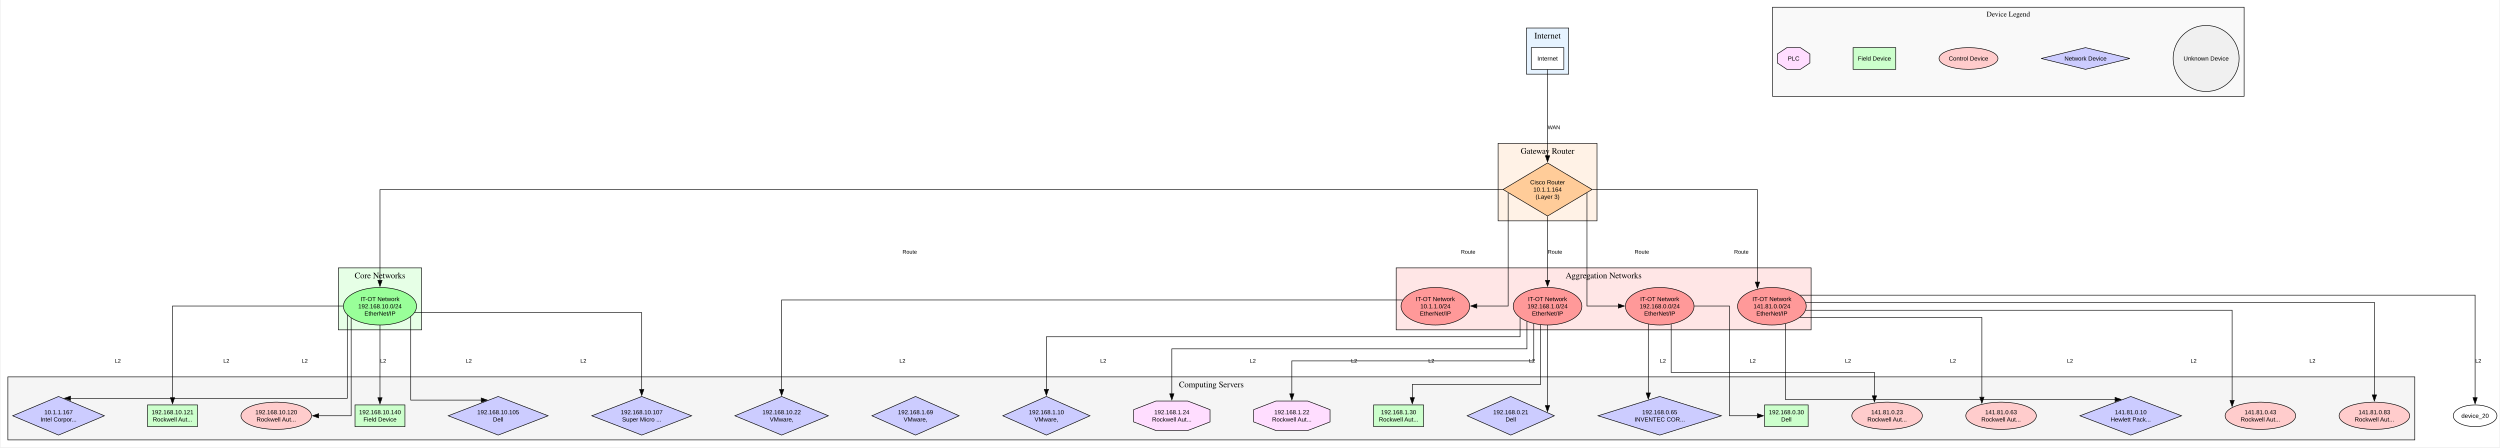
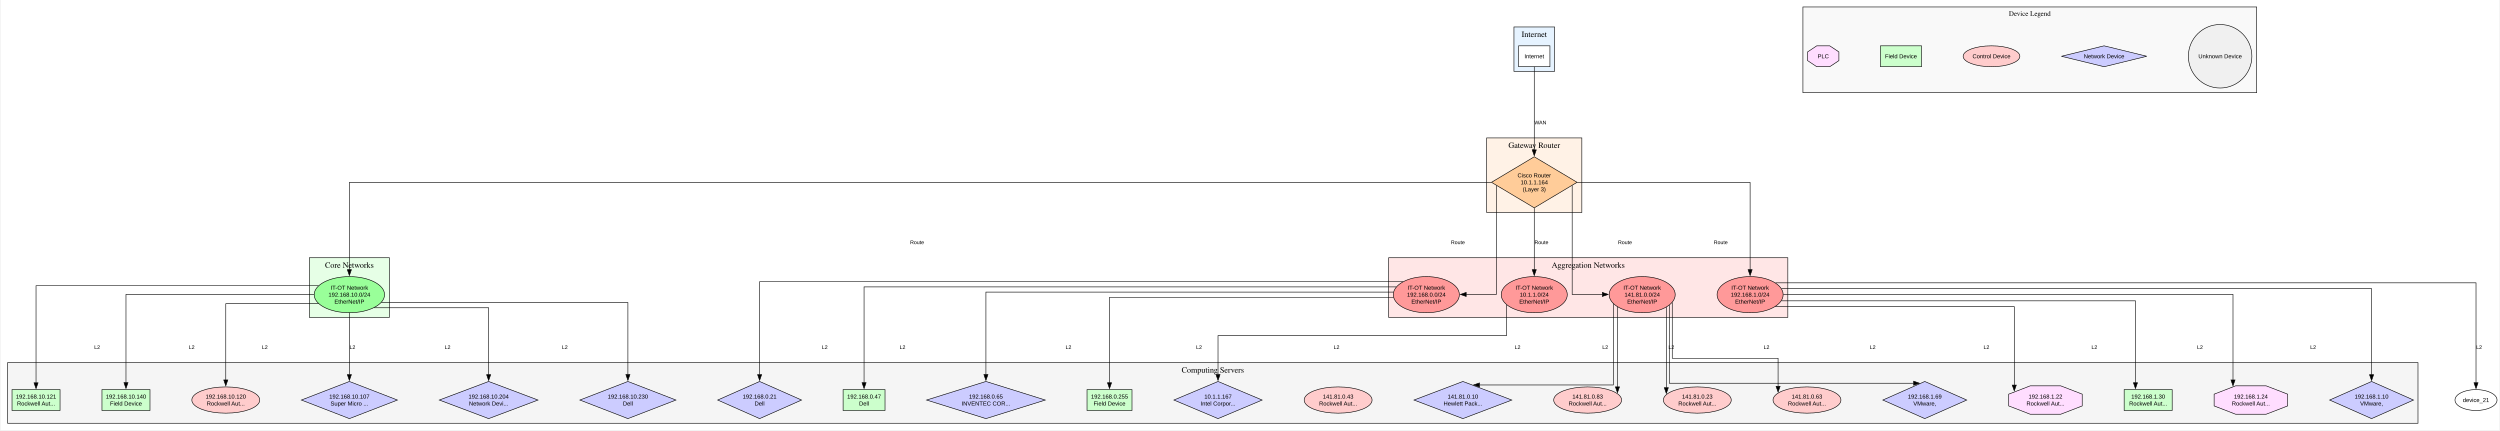
- <svg xmlns="http://www.w3.org/2000/svg" width="4143pt" height="741pt" viewBox="0.00 0.00 4143.23 741.42">
+ <svg xmlns="http://www.w3.org/2000/svg" width="4306pt" height="741pt" viewBox="0.00 0.00 4306.23 741.42">
  <g id="graph0" class="graph" transform="scale(1 1) rotate(0) translate(4 737.42)">
-     <polygon fill="white" stroke="none" points="-4,4 -4,-737.42 4139.23,-737.42 4139.23,4 -4,4" />
+     <polygon fill="white" stroke="none" points="-4,4 -4,-737.42 4302.23,-737.42 4302.23,4 -4,4" />
    <g id="clust1" class="cluster">
-       <polygon fill="#e6f3ff" stroke="black" points="2526,-614.45 2526,-690.95 2596,-690.95 2596,-614.45 2526,-614.45" />
-       <text text-anchor="middle" x="2561" y="-673.65" font-family="Times,serif" font-size="14.00">Internet</text>
+       <polygon fill="#e6f3ff" stroke="black" points="2604,-614.45 2604,-690.95 2674,-690.95 2674,-614.45 2604,-614.45" />
+       <text text-anchor="middle" x="2639" y="-673.65" font-family="Times,serif" font-size="14.00">Internet</text>
    </g>
    <g id="clust2" class="cluster">
-       <polygon fill="#fff2e6" stroke="black" points="2479,-371.23 2479,-499.73 2643,-499.73 2643,-371.23 2479,-371.23" />
-       <text text-anchor="middle" x="2561" y="-482.43" font-family="Times,serif" font-size="14.00">Gateway Router</text>
+       <polygon fill="#fff2e6" stroke="black" points="2557,-371.23 2557,-499.73 2721,-499.73 2721,-371.23 2557,-371.23" />
+       <text text-anchor="middle" x="2639" y="-482.43" font-family="Times,serif" font-size="14.00">Gateway Router</text>
    </g>
    <g id="clust3" class="cluster">
-       <polygon fill="#e6ffe6" stroke="black" points="556,-190.5 556,-293.23 694,-293.23 694,-190.5 556,-190.5" />
-       <text text-anchor="middle" x="625" y="-275.93" font-family="Times,serif" font-size="14.00">Core Networks</text>
+       <polygon fill="#e6ffe6" stroke="black" points="528,-190.5 528,-293.23 666,-293.23 666,-190.5 528,-190.5" />
+       <text text-anchor="middle" x="597" y="-275.93" font-family="Times,serif" font-size="14.00">Core Networks</text>
    </g>
    <g id="clust4" class="cluster">
-       <polygon fill="#ffe6e6" stroke="black" points="2310,-190.5 2310,-293.23 2998,-293.23 2998,-190.5 2310,-190.5" />
-       <text text-anchor="middle" x="2654" y="-275.93" font-family="Times,serif" font-size="14.00">Aggregation Networks</text>
+       <polygon fill="#ffe6e6" stroke="black" points="2388,-190.5 2388,-293.23 3076,-293.23 3076,-190.5 2388,-190.5" />
+       <text text-anchor="middle" x="2732" y="-275.93" font-family="Times,serif" font-size="14.00">Aggregation Networks</text>
    </g>
    <g id="clust5" class="cluster">
-       <polygon fill="#f5f5f5" stroke="black" points="8,-8 8,-112.5 3999,-112.5 3999,-8 8,-8" />
-       <text text-anchor="middle" x="2003.5" y="-95.2" font-family="Times,serif" font-size="14.00">Computing Servers</text>
+       <polygon fill="#f5f5f5" stroke="black" points="8,-8 8,-112.5 4162,-112.5 4162,-8 8,-8" />
+       <text text-anchor="middle" x="2085" y="-95.2" font-family="Times,serif" font-size="14.00">Computing Servers</text>
    </g>
    <g id="clust6" class="cluster">
-       <polygon fill="#f9f9f9" stroke="black" points="2934,-577.73 2934,-725.42 3716,-725.42 3716,-577.73 2934,-577.73" />
-       <text text-anchor="middle" x="3325" y="-710.02" font-family="Times,serif" font-size="12.00">Device Legend</text>
+       <polygon fill="#f9f9f9" stroke="black" points="3102,-577.73 3102,-725.42 3884,-725.42 3884,-577.73 3102,-577.73" />
+       <text text-anchor="middle" x="3493" y="-710.02" font-family="Times,serif" font-size="12.00">Device Legend</text>
    </g>
    <g id="node1" class="node">
-       <polygon fill="white" stroke="black" points="2588,-658.45 2534,-658.45 2534,-622.45 2588,-622.45 2588,-658.45" />
-       <text text-anchor="middle" x="2561" y="-636.95" font-family="Arial" font-size="10.00">Internet</text>
+       <polygon fill="white" stroke="black" points="2666,-658.45 2612,-658.45 2612,-622.45 2666,-622.45 2666,-658.45" />
+       <text text-anchor="middle" x="2639" y="-636.95" font-family="Arial" font-size="10.00">Internet</text>
    </g>
    <g id="node2" class="node">
-       <polygon fill="#ffcc99" stroke="black" points="2561,-467.23 2487.25,-423.23 2561,-379.23 2634.75,-423.23 2561,-467.23" />
-       <text text-anchor="middle" x="2561" y="-431.73" font-family="Arial" font-size="10.00">Cisco Router</text>
-       <text text-anchor="middle" x="2561" y="-419.73" font-family="Arial" font-size="10.00">10.1.1.164</text>
-       <text text-anchor="middle" x="2561" y="-407.73" font-family="Arial" font-size="10.00">(Layer 3)</text>
+       <polygon fill="#ffcc99" stroke="black" points="2639,-467.23 2565.25,-423.23 2639,-379.23 2712.75,-423.23 2639,-467.23" />
+       <text text-anchor="middle" x="2639" y="-431.73" font-family="Arial" font-size="10.00">Cisco Router</text>
+       <text text-anchor="middle" x="2639" y="-419.73" font-family="Arial" font-size="10.00">10.1.1.164</text>
+       <text text-anchor="middle" x="2639" y="-407.73" font-family="Arial" font-size="10.00">(Layer 3)</text>
    </g>
    <g id="edge1" class="edge">
-       <path fill="none" stroke="black" d="M2561,-622.3C2561,-622.3 2561,-479.13 2561,-479.13" />
-       <polygon fill="black" stroke="black" points="2564.5,-479.13 2561,-469.13 2557.5,-479.13 2564.5,-479.13" />
-       <text text-anchor="middle" x="2571.5" y="-523.18" font-family="Arial" font-size="9.00">WAN</text>
+       <path fill="none" stroke="black" d="M2639,-622.3C2639,-622.3 2639,-479.13 2639,-479.13" />
+       <polygon fill="black" stroke="black" points="2642.5,-479.13 2639,-469.13 2635.5,-479.13 2642.5,-479.13" />
+       <text text-anchor="middle" x="2649.5" y="-523.18" font-family="Arial" font-size="9.00">WAN</text>
    </g>
    <g id="node3" class="node">
-       <ellipse fill="#99ff99" stroke="black" cx="625" cy="-229.61" rx="60.63" ry="31.11" />
-       <text text-anchor="middle" x="625" y="-238.11" font-family="Arial" font-size="10.00">IT-OT Network</text>
-       <text text-anchor="middle" x="625" y="-226.11" font-family="Arial" font-size="10.00">192.168.10.0/24</text>
-       <text text-anchor="middle" x="625" y="-214.11" font-family="Arial" font-size="10.00">EtherNet/IP</text>
+       <ellipse fill="#99ff99" stroke="black" cx="597" cy="-229.61" rx="60.63" ry="31.11" />
+       <text text-anchor="middle" x="597" y="-238.11" font-family="Arial" font-size="10.00">IT-OT Network</text>
+       <text text-anchor="middle" x="597" y="-226.11" font-family="Arial" font-size="10.00">192.168.10.0/24</text>
+       <text text-anchor="middle" x="597" y="-214.11" font-family="Arial" font-size="10.00">EtherNet/IP</text>
    </g>
    <g id="edge2" class="edge">
-       <path fill="none" stroke="black" d="M2486.88,-423C2132.17,-423 625,-423 625,-423 625,-423 625,-272.63 625,-272.63" />
-       <polygon fill="black" stroke="black" points="628.5,-272.63 625,-262.63 621.5,-272.63 628.5,-272.63" />
-       <text text-anchor="middle" x="1503.38" y="-316.68" font-family="Arial" font-size="9.00">Route</text>
+       <path fill="none" stroke="black" d="M2564.81,-423C2198.15,-423 597,-423 597,-423 597,-423 597,-272.63 597,-272.63" />
+       <polygon fill="black" stroke="black" points="600.5,-272.63 597,-262.63 593.5,-272.63 600.5,-272.63" />
+       <text text-anchor="middle" x="1575.38" y="-316.68" font-family="Arial" font-size="9.00">Route</text>
    </g>
    <g id="node4" class="node">
-       <ellipse fill="#ff9999" stroke="black" cx="2375" cy="-229.61" rx="56.92" ry="31.11" />
-       <text text-anchor="middle" x="2375" y="-238.11" font-family="Arial" font-size="10.00">IT-OT Network</text>
-       <text text-anchor="middle" x="2375" y="-226.11" font-family="Arial" font-size="10.00">10.1.1.0/24</text>
-       <text text-anchor="middle" x="2375" y="-214.11" font-family="Arial" font-size="10.00">EtherNet/IP</text>
+       <ellipse fill="#ff9999" stroke="black" cx="2453" cy="-229.61" rx="56.92" ry="31.11" />
+       <text text-anchor="middle" x="2453" y="-238.11" font-family="Arial" font-size="10.00">IT-OT Network</text>
+       <text text-anchor="middle" x="2453" y="-226.11" font-family="Arial" font-size="10.00">192.168.0.0/24</text>
+       <text text-anchor="middle" x="2453" y="-214.11" font-family="Arial" font-size="10.00">EtherNet/IP</text>
    </g>
    <g id="edge3" class="edge">
-       <path fill="none" stroke="black" d="M2495.66,-417.65C2495.66,-385.97 2495.66,-230 2495.66,-230 2495.66,-230 2443.67,-230 2443.67,-230" />
-       <polygon fill="black" stroke="black" points="2443.67,-226.5 2433.67,-230 2443.67,-233.5 2443.67,-226.5" />
-       <text text-anchor="middle" x="2429.38" y="-316.68" font-family="Arial" font-size="9.00">Route</text>
+       <path fill="none" stroke="black" d="M2573.66,-417.65C2573.66,-385.97 2573.66,-230 2573.66,-230 2573.66,-230 2521.67,-230 2521.67,-230" />
+       <polygon fill="black" stroke="black" points="2521.67,-226.5 2511.67,-230 2521.67,-233.5 2521.67,-226.5" />
+       <text text-anchor="middle" x="2507.38" y="-316.68" font-family="Arial" font-size="9.00">Route</text>
    </g>
    <g id="node5" class="node">
-       <ellipse fill="#ff9999" stroke="black" cx="2561" cy="-229.61" rx="56.92" ry="31.11" />
-       <text text-anchor="middle" x="2561" y="-238.11" font-family="Arial" font-size="10.00">IT-OT Network</text>
-       <text text-anchor="middle" x="2561" y="-226.11" font-family="Arial" font-size="10.00">192.168.1.0/24</text>
-       <text text-anchor="middle" x="2561" y="-214.11" font-family="Arial" font-size="10.00">EtherNet/IP</text>
+       <ellipse fill="#ff9999" stroke="black" cx="2639" cy="-229.61" rx="56.92" ry="31.11" />
+       <text text-anchor="middle" x="2639" y="-238.11" font-family="Arial" font-size="10.00">IT-OT Network</text>
+       <text text-anchor="middle" x="2639" y="-226.11" font-family="Arial" font-size="10.00">10.1.1.0/24</text>
+       <text text-anchor="middle" x="2639" y="-214.11" font-family="Arial" font-size="10.00">EtherNet/IP</text>
    </g>
    <g id="edge4" class="edge">
-       <path fill="none" stroke="black" d="M2561,-378.81C2561,-378.81 2561,-272.66 2561,-272.66" />
-       <polygon fill="black" stroke="black" points="2564.5,-272.66 2561,-262.66 2557.5,-272.66 2564.5,-272.66" />
-       <text text-anchor="middle" x="2573.38" y="-316.68" font-family="Arial" font-size="9.00">Route</text>
+       <path fill="none" stroke="black" d="M2639,-378.81C2639,-378.81 2639,-272.66 2639,-272.66" />
+       <polygon fill="black" stroke="black" points="2642.5,-272.66 2639,-262.66 2635.5,-272.66 2642.5,-272.66" />
+       <text text-anchor="middle" x="2651.38" y="-316.68" font-family="Arial" font-size="9.00">Route</text>
    </g>
    <g id="node6" class="node">
-       <ellipse fill="#ff9999" stroke="black" cx="2747" cy="-229.61" rx="56.92" ry="31.11" />
-       <text text-anchor="middle" x="2747" y="-238.11" font-family="Arial" font-size="10.00">IT-OT Network</text>
-       <text text-anchor="middle" x="2747" y="-226.11" font-family="Arial" font-size="10.00">192.168.0.0/24</text>
-       <text text-anchor="middle" x="2747" y="-214.11" font-family="Arial" font-size="10.00">EtherNet/IP</text>
+       <ellipse fill="#ff9999" stroke="black" cx="2825" cy="-229.61" rx="56.92" ry="31.11" />
+       <text text-anchor="middle" x="2825" y="-238.11" font-family="Arial" font-size="10.00">IT-OT Network</text>
+       <text text-anchor="middle" x="2825" y="-226.11" font-family="Arial" font-size="10.00">141.81.0.0/24</text>
+       <text text-anchor="middle" x="2825" y="-214.11" font-family="Arial" font-size="10.00">EtherNet/IP</text>
    </g>
    <g id="edge5" class="edge">
-       <path fill="none" stroke="black" d="M2626.34,-417.65C2626.34,-385.97 2626.34,-230 2626.34,-230 2626.34,-230 2678.33,-230 2678.33,-230" />
-       <polygon fill="black" stroke="black" points="2678.33,-233.5 2688.33,-230 2678.33,-226.5 2678.33,-233.5" />
-       <text text-anchor="middle" x="2717.38" y="-316.68" font-family="Arial" font-size="9.00">Route</text>
+       <path fill="none" stroke="black" d="M2704.34,-417.65C2704.34,-385.97 2704.34,-230 2704.34,-230 2704.34,-230 2756.33,-230 2756.33,-230" />
+       <polygon fill="black" stroke="black" points="2756.33,-233.5 2766.33,-230 2756.33,-226.5 2756.33,-233.5" />
+       <text text-anchor="middle" x="2795.38" y="-316.68" font-family="Arial" font-size="9.00">Route</text>
    </g>
    <g id="node7" class="node">
-       <ellipse fill="#ff9999" stroke="black" cx="2933" cy="-229.61" rx="56.92" ry="31.11" />
-       <text text-anchor="middle" x="2933" y="-238.11" font-family="Arial" font-size="10.00">IT-OT Network</text>
-       <text text-anchor="middle" x="2933" y="-226.11" font-family="Arial" font-size="10.00">141.81.0.0/24</text>
-       <text text-anchor="middle" x="2933" y="-214.11" font-family="Arial" font-size="10.00">EtherNet/IP</text>
+       <ellipse fill="#ff9999" stroke="black" cx="3011" cy="-229.61" rx="56.92" ry="31.11" />
+       <text text-anchor="middle" x="3011" y="-238.11" font-family="Arial" font-size="10.00">IT-OT Network</text>
+       <text text-anchor="middle" x="3011" y="-226.11" font-family="Arial" font-size="10.00">192.168.1.0/24</text>
+       <text text-anchor="middle" x="3011" y="-214.11" font-family="Arial" font-size="10.00">EtherNet/IP</text>
    </g>
    <g id="edge6" class="edge">
-       <path fill="none" stroke="black" d="M2635.24,-423C2737.45,-423 2909.04,-423 2909.04,-423 2909.04,-423 2909.04,-269.66 2909.04,-269.66" />
-       <polygon fill="black" stroke="black" points="2912.54,-269.66 2909.04,-259.66 2905.54,-269.66 2912.54,-269.66" />
-       <text text-anchor="middle" x="2882.38" y="-316.68" font-family="Arial" font-size="9.00">Route</text>
+       <path fill="none" stroke="black" d="M2712.94,-423C2821.43,-423 3011,-423 3011,-423 3011,-423 3011,-272.63 3011,-272.63" />
+       <polygon fill="black" stroke="black" points="3014.5,-272.63 3011,-262.63 3007.5,-272.63 3014.5,-272.63" />
+       <text text-anchor="middle" x="2960.38" y="-316.68" font-family="Arial" font-size="9.00">Route</text>
    </g>
    <g id="node8" class="node">
-       <polygon fill="#ccccff" stroke="black" points="92,-80 16,-48 92,-16 168,-48 92,-80" />
-       <text text-anchor="middle" x="92" y="-50.5" font-family="Arial" font-size="10.00">10.1.1.167</text>
-       <text text-anchor="middle" x="92" y="-38.5" font-family="Arial" font-size="10.00">Intel Corpor...</text>
+       <polygon fill="#ccffcc" stroke="black" points="98.38,-66 15.62,-66 15.62,-30 98.38,-30 98.38,-66" />
+       <text text-anchor="middle" x="57" y="-50.5" font-family="Arial" font-size="10.00">192.168.10.121</text>
+       <text text-anchor="middle" x="57" y="-38.5" font-family="Arial" font-size="10.00">Rockwell Aut...</text>
    </g>
    <g id="edge7" class="edge">
-       <path fill="none" stroke="black" d="M570.79,-215.26C570.79,-177.26 570.79,-77 570.79,-77 570.79,-77 111.82,-77 111.82,-77" />
-       <polygon fill="black" stroke="black" points="111.82,-73.5 101.82,-77 111.82,-80.5 111.82,-73.5" />
-       <text text-anchor="middle" x="190.25" y="-135.95" font-family="Arial" font-size="9.00">L2</text>
+       <path fill="none" stroke="black" d="M543.74,-245C407.51,-245 57,-245 57,-245 57,-245 57,-77.69 57,-77.69" />
+       <polygon fill="black" stroke="black" points="60.5,-77.69 57,-67.69 53.5,-77.69 60.5,-77.69" />
+       <text text-anchor="middle" x="162.25" y="-135.95" font-family="Arial" font-size="9.00">L2</text>
    </g>
    <g id="node9" class="node">
-       <polygon fill="#ccffcc" stroke="black" points="322.38,-66 239.62,-66 239.62,-30 322.38,-30 322.38,-66" />
-       <text text-anchor="middle" x="281" y="-50.5" font-family="Arial" font-size="10.00">192.168.10.121</text>
-       <text text-anchor="middle" x="281" y="-38.5" font-family="Arial" font-size="10.00">Rockwell Aut...</text>
+       <polygon fill="#ccffcc" stroke="black" points="253.38,-66 170.62,-66 170.62,-30 253.38,-30 253.38,-66" />
+       <text text-anchor="middle" x="212" y="-50.5" font-family="Arial" font-size="10.00">192.168.10.140</text>
+       <text text-anchor="middle" x="212" y="-38.5" font-family="Arial" font-size="10.00">Field Device</text>
    </g>
    <g id="edge8" class="edge">
-       <path fill="none" stroke="black" d="M563.9,-230C465.04,-230 281,-230 281,-230 281,-230 281,-77.97 281,-77.97" />
-       <polygon fill="black" stroke="black" points="284.5,-77.97 281,-67.97 277.5,-77.97 284.5,-77.97" />
-       <text text-anchor="middle" x="370.25" y="-135.95" font-family="Arial" font-size="9.00">L2</text>
+       <path fill="none" stroke="black" d="M536,-230C427.44,-230 212,-230 212,-230 212,-230 212,-77.97 212,-77.97" />
+       <polygon fill="black" stroke="black" points="215.5,-77.97 212,-67.97 208.5,-77.97 215.5,-77.97" />
+       <text text-anchor="middle" x="325.25" y="-135.95" font-family="Arial" font-size="9.00">L2</text>
    </g>
    <g id="node10" class="node">
-       <ellipse fill="#ffcccc" stroke="black" cx="453" cy="-48" rx="58.51" ry="22.63" />
-       <text text-anchor="middle" x="453" y="-50.5" font-family="Arial" font-size="10.00">192.168.10.120</text>
-       <text text-anchor="middle" x="453" y="-38.5" font-family="Arial" font-size="10.00">Rockwell Aut...</text>
+       <ellipse fill="#ffcccc" stroke="black" cx="384" cy="-48" rx="58.51" ry="22.63" />
+       <text text-anchor="middle" x="384" y="-50.5" font-family="Arial" font-size="10.00">192.168.10.120</text>
+       <text text-anchor="middle" x="384" y="-38.5" font-family="Arial" font-size="10.00">Rockwell Aut...</text>
    </g>
    <g id="edge9" class="edge">
-       <path fill="none" stroke="black" d="M577.21,-210.18C577.21,-163.33 577.21,-48 577.21,-48 577.21,-48 523.34,-48 523.34,-48" />
-       <polygon fill="black" stroke="black" points="523.34,-44.5 513.34,-48 523.34,-51.5 523.34,-44.5" />
-       <text text-anchor="middle" x="500.25" y="-135.95" font-family="Arial" font-size="9.00">L2</text>
+       <path fill="none" stroke="black" d="M544.07,-214C480.99,-214 384,-214 384,-214 384,-214 384,-82.6 384,-82.6" />
+       <polygon fill="black" stroke="black" points="387.5,-82.6 384,-72.6 380.5,-82.6 387.5,-82.6" />
+       <text text-anchor="middle" x="451.25" y="-135.95" font-family="Arial" font-size="9.00">L2</text>
    </g>
    <g id="node11" class="node">
-       <polygon fill="#ccffcc" stroke="black" points="666.38,-66 583.62,-66 583.62,-30 666.38,-30 666.38,-66" />
-       <text text-anchor="middle" x="625" y="-50.5" font-family="Arial" font-size="10.00">192.168.10.140</text>
-       <text text-anchor="middle" x="625" y="-38.5" font-family="Arial" font-size="10.00">Field Device</text>
+       <polygon fill="#ccccff" stroke="black" points="597,-80 514.25,-48 597,-16 679.75,-48 597,-80" />
+       <text text-anchor="middle" x="597" y="-50.5" font-family="Arial" font-size="10.00">192.168.10.107</text>
+       <text text-anchor="middle" x="597" y="-38.5" font-family="Arial" font-size="10.00">Super Micro ...</text>
    </g>
    <g id="edge10" class="edge">
-       <path fill="none" stroke="black" d="M625,-198.39C625,-198.39 625,-77.89 625,-77.89" />
-       <polygon fill="black" stroke="black" points="628.5,-77.89 625,-67.89 621.5,-77.89 628.5,-77.89" />
-       <text text-anchor="middle" x="630.25" y="-135.95" font-family="Arial" font-size="9.00">L2</text>
+       <path fill="none" stroke="black" d="M597,-198.39C597,-198.39 597,-91.85 597,-91.85" />
+       <polygon fill="black" stroke="black" points="600.5,-91.85 597,-81.85 593.5,-91.85 600.5,-91.85" />
+       <text text-anchor="middle" x="602.25" y="-135.95" font-family="Arial" font-size="9.00">L2</text>
    </g>
    <g id="node12" class="node">
-       <polygon fill="#ccccff" stroke="black" points="821,-80 738.25,-48 821,-16 903.75,-48 821,-80" />
-       <text text-anchor="middle" x="821" y="-50.5" font-family="Arial" font-size="10.00">192.168.10.105</text>
-       <text text-anchor="middle" x="821" y="-38.5" font-family="Arial" font-size="10.00">Dell</text>
+       <polygon fill="#ccccff" stroke="black" points="837,-80 752,-48 837,-16 922,-48 837,-80" />
+       <text text-anchor="middle" x="837" y="-50.5" font-family="Arial" font-size="10.00">192.168.10.204</text>
+       <text text-anchor="middle" x="837" y="-38.5" font-family="Arial" font-size="10.00">Network Devi...</text>
    </g>
    <g id="edge11" class="edge">
-       <path fill="none" stroke="black" d="M676,-212.36C676,-171.85 676,-74 676,-74 676,-74 792.85,-74 792.85,-74" />
-       <polygon fill="black" stroke="black" points="792.85,-77.5 802.85,-74 792.85,-70.5 792.85,-77.5" />
-       <text text-anchor="middle" x="772.25" y="-135.95" font-family="Arial" font-size="9.00">L2</text>
+       <path fill="none" stroke="black" d="M639.63,-207C708.6,-207 837,-207 837,-207 837,-207 837,-91.69 837,-91.69" />
+       <polygon fill="black" stroke="black" points="840.5,-91.69 837,-81.69 833.5,-91.69 840.5,-91.69" />
+       <text text-anchor="middle" x="766.25" y="-135.95" font-family="Arial" font-size="9.00">L2</text>
    </g>
    <g id="node13" class="node">
-       <polygon fill="#ccccff" stroke="black" points="1059,-80 976.25,-48 1059,-16 1141.75,-48 1059,-80" />
-       <text text-anchor="middle" x="1059" y="-50.5" font-family="Arial" font-size="10.00">192.168.10.107</text>
-       <text text-anchor="middle" x="1059" y="-38.5" font-family="Arial" font-size="10.00">Super Micro ...</text>
+       <polygon fill="#ccccff" stroke="black" points="1077,-80 994.25,-48 1077,-16 1159.75,-48 1077,-80" />
+       <text text-anchor="middle" x="1077" y="-50.5" font-family="Arial" font-size="10.00">192.168.10.230</text>
+       <text text-anchor="middle" x="1077" y="-38.5" font-family="Arial" font-size="10.00">Dell</text>
    </g>
    <g id="edge12" class="edge">
-       <path fill="none" stroke="black" d="M682.18,-219C800.03,-219 1059,-219 1059,-219 1059,-219 1059,-91.68 1059,-91.68" />
-       <polygon fill="black" stroke="black" points="1062.5,-91.68 1059,-81.68 1055.5,-91.68 1062.5,-91.68" />
-       <text text-anchor="middle" x="962.25" y="-135.95" font-family="Arial" font-size="9.00">L2</text>
+       <path fill="none" stroke="black" d="M652.06,-216C778.14,-216 1077,-216 1077,-216 1077,-216 1077,-91.91 1077,-91.91" />
+       <polygon fill="black" stroke="black" points="1080.5,-91.91 1077,-81.91 1073.5,-91.91 1080.5,-91.91" />
+       <text text-anchor="middle" x="968.25" y="-135.95" font-family="Arial" font-size="9.00">L2</text>
    </g>
    <g id="node14" class="node">
-       <polygon fill="#ccccff" stroke="black" points="1291,-80 1213.5,-48 1291,-16 1368.5,-48 1291,-80" />
-       <text text-anchor="middle" x="1291" y="-50.5" font-family="Arial" font-size="10.00">192.168.10.22</text>
-       <text text-anchor="middle" x="1291" y="-38.5" font-family="Arial" font-size="10.00">VMware,</text>
+       <polygon fill="#ccccff" stroke="black" points="1304,-80 1231.75,-48 1304,-16 1376.25,-48 1304,-80" />
+       <text text-anchor="middle" x="1304" y="-50.5" font-family="Arial" font-size="10.00">192.168.0.21</text>
+       <text text-anchor="middle" x="1304" y="-38.5" font-family="Arial" font-size="10.00">Dell</text>
    </g>
    <g id="edge13" class="edge">
-       <path fill="none" stroke="black" d="M2320.87,-240C2101.6,-240 1291,-240 1291,-240 1291,-240 1291,-91.65 1291,-91.65" />
-       <polygon fill="black" stroke="black" points="1294.5,-91.65 1291,-81.65 1287.5,-91.65 1294.5,-91.65" />
-       <text text-anchor="middle" x="1491.25" y="-135.95" font-family="Arial" font-size="9.00">L2</text>
+       <path fill="none" stroke="black" d="M2412.78,-252C2209.42,-252 1304,-252 1304,-252 1304,-252 1304,-91.84 1304,-91.84" />
+       <polygon fill="black" stroke="black" points="1307.5,-91.84 1304,-81.84 1300.5,-91.84 1307.5,-91.84" />
+       <text text-anchor="middle" x="1416.25" y="-135.95" font-family="Arial" font-size="9.00">L2</text>
+     </g>
+     <g id="node15" class="node">
+       <polygon fill="#ccffcc" stroke="black" points="1520.12,-66 1447.88,-66 1447.88,-30 1520.12,-30 1520.12,-66" />
+       <text text-anchor="middle" x="1484" y="-50.5" font-family="Arial" font-size="10.00">192.168.0.47</text>
+       <text text-anchor="middle" x="1484" y="-38.5" font-family="Arial" font-size="10.00">Dell</text>
+     </g>
+     <g id="edge14" class="edge">
+       <path fill="none" stroke="black" d="M2401.24,-243C2200.44,-243 1484,-243 1484,-243 1484,-243 1484,-77.86 1484,-77.86" />
+       <polygon fill="black" stroke="black" points="1487.5,-77.86 1484,-67.86 1480.5,-77.86 1487.5,-77.86" />
+       <text text-anchor="middle" x="1550.25" y="-135.95" font-family="Arial" font-size="9.00">L2</text>
    </g>
    <g id="node16" class="node">
-       <polygon fill="#ccccff" stroke="black" points="1730,-80 1657.75,-48 1730,-16 1802.25,-48 1730,-80" />
-       <text text-anchor="middle" x="1730" y="-50.5" font-family="Arial" font-size="10.00">192.168.1.10</text>
-       <text text-anchor="middle" x="1730" y="-38.5" font-family="Arial" font-size="10.00">VMware,</text>
-     </g>
-     <g id="edge14" class="edge">
-       <path fill="none" stroke="black" d="M2515.44,-210.48C2515.44,-196.15 2515.44,-179 2515.44,-179 2515.44,-179 1730,-179 1730,-179 1730,-179 1730,-91.9 1730,-91.9" />
-       <polygon fill="black" stroke="black" points="1733.5,-91.9 1730,-81.9 1726.5,-91.9 1733.5,-91.9" />
-       <text text-anchor="middle" x="1824.25" y="-135.95" font-family="Arial" font-size="9.00">L2</text>
+       <polygon fill="#ccccff" stroke="black" points="1694,-80 1591.75,-48 1694,-16 1796.25,-48 1694,-80" />
+       <text text-anchor="middle" x="1694" y="-50.5" font-family="Arial" font-size="10.00">192.168.0.65</text>
+       <text text-anchor="middle" x="1694" y="-38.5" font-family="Arial" font-size="10.00">INVENTEC COR...</text>
+     </g>
+     <g id="edge15" class="edge">
+       <path fill="none" stroke="black" d="M2396.26,-234C2220.05,-234 1694,-234 1694,-234 1694,-234 1694,-91.91 1694,-91.91" />
+       <polygon fill="black" stroke="black" points="1697.5,-91.91 1694,-81.91 1690.5,-91.91 1697.5,-91.91" />
+       <text text-anchor="middle" x="1836.25" y="-135.95" font-family="Arial" font-size="9.00">L2</text>
    </g>
    <g id="node17" class="node">
-       <polygon fill="#ffddff" stroke="black" points="2001.33,-37.86 2001.33,-58.14 1964.23,-72.49 1911.77,-72.49 1874.67,-58.14 1874.67,-37.86 1911.77,-23.51 1964.23,-23.51 2001.33,-37.86" />
-       <text text-anchor="middle" x="1938" y="-50.5" font-family="Arial" font-size="10.00">192.168.1.24</text>
-       <text text-anchor="middle" x="1938" y="-38.5" font-family="Arial" font-size="10.00">Rockwell Aut...</text>
-     </g>
-     <g id="edge15" class="edge">
-       <path fill="none" stroke="black" d="M2526.8,-204.52C2526.8,-184.22 2526.8,-159 2526.8,-159 2526.8,-159 1938,-159 1938,-159 1938,-159 1938,-84.42 1938,-84.42" />
-       <polygon fill="black" stroke="black" points="1941.5,-84.42 1938,-74.42 1934.5,-84.42 1941.5,-84.42" />
-       <text text-anchor="middle" x="2072.25" y="-135.95" font-family="Arial" font-size="9.00">L2</text>
+       <polygon fill="#ccffcc" stroke="black" points="1945.75,-66 1868.25,-66 1868.25,-30 1945.75,-30 1945.75,-66" />
+       <text text-anchor="middle" x="1907" y="-50.5" font-family="Arial" font-size="10.00">192.168.0.255</text>
+       <text text-anchor="middle" x="1907" y="-38.5" font-family="Arial" font-size="10.00">Field Device</text>
+     </g>
+     <g id="edge16" class="edge">
+       <path fill="none" stroke="black" d="M2396.37,-225C2256.7,-225 1907,-225 1907,-225 1907,-225 1907,-77.79 1907,-77.79" />
+       <polygon fill="black" stroke="black" points="1910.5,-77.79 1907,-67.79 1903.5,-77.79 1910.5,-77.79" />
+       <text text-anchor="middle" x="2061.25" y="-135.95" font-family="Arial" font-size="9.00">L2</text>
    </g>
    <g id="node18" class="node">
-       <polygon fill="#ffddff" stroke="black" points="2200.33,-37.86 2200.33,-58.14 2163.23,-72.49 2110.77,-72.49 2073.67,-58.14 2073.67,-37.86 2110.77,-23.51 2163.23,-23.51 2200.33,-37.86" />
-       <text text-anchor="middle" x="2137" y="-50.5" font-family="Arial" font-size="10.00">192.168.1.22</text>
-       <text text-anchor="middle" x="2137" y="-38.5" font-family="Arial" font-size="10.00">Rockwell Aut...</text>
-     </g>
-     <g id="edge16" class="edge">
-       <path fill="none" stroke="black" d="M2538.16,-200.69C2538.16,-174.17 2538.16,-139 2538.16,-139 2538.16,-139 2137,-139 2137,-139 2137,-139 2137,-84.38 2137,-84.38" />
-       <polygon fill="black" stroke="black" points="2140.5,-84.38 2137,-74.38 2133.5,-84.38 2140.5,-84.38" />
-       <text text-anchor="middle" x="2240.25" y="-135.95" font-family="Arial" font-size="9.00">L2</text>
+       <polygon fill="#ccccff" stroke="black" points="2094,-80 2018,-48 2094,-16 2170,-48 2094,-80" />
+       <text text-anchor="middle" x="2094" y="-50.5" font-family="Arial" font-size="10.00">10.1.1.167</text>
+       <text text-anchor="middle" x="2094" y="-38.5" font-family="Arial" font-size="10.00">Intel Corpor...</text>
+     </g>
+     <g id="edge17" class="edge">
+       <path fill="none" stroke="black" d="M2591.16,-212.16C2591.16,-191.25 2591.16,-159 2591.16,-159 2591.16,-159 2094,-159 2094,-159 2094,-159 2094,-91.92 2094,-91.92" />
+       <polygon fill="black" stroke="black" points="2097.5,-91.92 2094,-81.92 2090.5,-91.92 2097.5,-91.92" />
+       <text text-anchor="middle" x="2298.25" y="-135.95" font-family="Arial" font-size="9.00">L2</text>
+     </g>
+     <g id="node20" class="node">
+       <polygon fill="#ccccff" stroke="black" points="2516,-80 2431.75,-48 2516,-16 2600.25,-48 2516,-80" />
+       <text text-anchor="middle" x="2516" y="-50.5" font-family="Arial" font-size="10.00">141.81.0.10</text>
+       <text text-anchor="middle" x="2516" y="-38.5" font-family="Arial" font-size="10.00">Hewlett Pack...</text>
+     </g>
+     <g id="edge18" class="edge">
+       <path fill="none" stroke="black" d="M2775.22,-214.12C2775.22,-174.76 2775.22,-74 2775.22,-74 2775.22,-74 2544.52,-74 2544.52,-74" />
+       <polygon fill="black" stroke="black" points="2544.52,-70.5 2534.52,-74 2544.52,-77.5 2544.52,-70.5" />
+       <text text-anchor="middle" x="2610.25" y="-135.95" font-family="Arial" font-size="9.00">L2</text>
+     </g>
+     <g id="node21" class="node">
+       <ellipse fill="#ffcccc" stroke="black" cx="2731" cy="-48" rx="58.51" ry="22.63" />
+       <text text-anchor="middle" x="2731" y="-50.5" font-family="Arial" font-size="10.00">141.81.0.83</text>
+       <text text-anchor="middle" x="2731" y="-38.5" font-family="Arial" font-size="10.00">Rockwell Aut...</text>
+     </g>
+     <g id="edge19" class="edge">
+       <path fill="none" stroke="black" d="M2782.37,-208.78C2782.37,-208.78 2782.37,-70.69 2782.37,-70.69" />
+       <polygon fill="black" stroke="black" points="2785.87,-70.69 2782.37,-60.69 2778.87,-70.69 2785.87,-70.69" />
+       <text text-anchor="middle" x="2761.25" y="-135.95" font-family="Arial" font-size="9.00">L2</text>
+     </g>
+     <g id="node22" class="node">
+       <ellipse fill="#ffcccc" stroke="black" cx="2920" cy="-48" rx="58.51" ry="22.63" />
+       <text text-anchor="middle" x="2920" y="-50.5" font-family="Arial" font-size="10.00">141.81.0.23</text>
+       <text text-anchor="middle" x="2920" y="-38.5" font-family="Arial" font-size="10.00">Rockwell Aut...</text>
+     </g>
+     <g id="edge20" class="edge">
+       <path fill="none" stroke="black" d="M2866.6,-208.07C2866.6,-208.07 2866.6,-69.34 2866.6,-69.34" />
+       <polygon fill="black" stroke="black" points="2870.1,-69.34 2866.6,-59.34 2863.1,-69.34 2870.1,-69.34" />
+       <text text-anchor="middle" x="2875.25" y="-135.95" font-family="Arial" font-size="9.00">L2</text>
+     </g>
+     <g id="node23" class="node">
+       <ellipse fill="#ffcccc" stroke="black" cx="3109" cy="-48" rx="58.51" ry="22.63" />
+       <text text-anchor="middle" x="3109" y="-50.5" font-family="Arial" font-size="10.00">141.81.0.63</text>
+       <text text-anchor="middle" x="3109" y="-38.5" font-family="Arial" font-size="10.00">Rockwell Aut...</text>
+     </g>
+     <g id="edge21" class="edge">
+       <path fill="none" stroke="black" d="M2876.81,-216.17C2876.81,-186.9 2876.81,-120 2876.81,-120 2876.81,-120 3059.2,-120 3059.2,-120 3059.2,-120 3059.2,-71.73 3059.2,-71.73" />
+       <polygon fill="black" stroke="black" points="3062.7,-71.73 3059.2,-61.73 3055.7,-71.73 3062.7,-71.73" />
+       <text text-anchor="middle" x="3039.25" y="-135.95" font-family="Arial" font-size="9.00">L2</text>
+     </g>
+     <g id="node24" class="node">
+       <polygon fill="#ccccff" stroke="black" points="3312,-80 3239.75,-48 3312,-16 3384.25,-48 3312,-80" />
+       <text text-anchor="middle" x="3312" y="-50.5" font-family="Arial" font-size="10.00">192.168.1.69</text>
+       <text text-anchor="middle" x="3312" y="-38.5" font-family="Arial" font-size="10.00">VMware,</text>
+     </g>
+     <g id="edge22" class="edge">
+       <path fill="none" stroke="black" d="M2871.7,-211.51C2871.7,-171.08 2871.7,-77 2871.7,-77 2871.7,-77 3292.84,-77 3292.84,-77" />
+       <polygon fill="black" stroke="black" points="3292.84,-80.5 3302.84,-77 3292.84,-73.5 3292.84,-80.5" />
+       <text text-anchor="middle" x="3222.25" y="-135.95" font-family="Arial" font-size="9.00">L2</text>
+     </g>
+     <g id="node25" class="node">
+       <polygon fill="#ffddff" stroke="black" points="3583.33,-37.86 3583.33,-58.14 3546.23,-72.49 3493.77,-72.49 3456.67,-58.14 3456.67,-37.86 3493.77,-23.51 3546.23,-23.51 3583.33,-37.86" />
+       <text text-anchor="middle" x="3520" y="-50.5" font-family="Arial" font-size="10.00">192.168.1.22</text>
+       <text text-anchor="middle" x="3520" y="-38.5" font-family="Arial" font-size="10.00">Rockwell Aut...</text>
+     </g>
+     <g id="edge23" class="edge">
+       <path fill="none" stroke="black" d="M3054.24,-209C3167.88,-209 3466.26,-209 3466.26,-209 3466.26,-209 3466.26,-73.8 3466.26,-73.8" />
+       <polygon fill="black" stroke="black" points="3469.76,-73.8 3466.26,-63.8 3462.76,-73.8 3469.76,-73.8" />
+       <text text-anchor="middle" x="3418.25" y="-135.95" font-family="Arial" font-size="9.00">L2</text>
+     </g>
+     <g id="node26" class="node">
+       <polygon fill="#ccffcc" stroke="black" points="3738.38,-66 3655.62,-66 3655.62,-30 3738.38,-30 3738.38,-66" />
+       <text text-anchor="middle" x="3697" y="-50.5" font-family="Arial" font-size="10.00">192.168.1.30</text>
+       <text text-anchor="middle" x="3697" y="-38.5" font-family="Arial" font-size="10.00">Rockwell Aut...</text>
+     </g>
+     <g id="edge24" class="edge">
+       <path fill="none" stroke="black" d="M3065.06,-219C3223.42,-219 3675.09,-219 3675.09,-219 3675.09,-219 3675.09,-77.81 3675.09,-77.81" />
+       <polygon fill="black" stroke="black" points="3678.59,-77.81 3675.09,-67.81 3671.59,-77.81 3678.59,-77.81" />
+       <text text-anchor="middle" x="3604.25" y="-135.95" font-family="Arial" font-size="9.00">L2</text>
+     </g>
+     <g id="node27" class="node">
+       <polygon fill="#ffddff" stroke="black" points="3937.33,-37.86 3937.33,-58.14 3900.23,-72.49 3847.77,-72.49 3810.67,-58.14 3810.67,-37.86 3847.77,-23.51 3900.23,-23.51 3937.33,-37.86" />
+       <text text-anchor="middle" x="3874" y="-50.5" font-family="Arial" font-size="10.00">192.168.1.24</text>
+       <text text-anchor="middle" x="3874" y="-38.5" font-family="Arial" font-size="10.00">Rockwell Aut...</text>
+     </g>
+     <g id="edge25" class="edge">
+       <path fill="none" stroke="black" d="M3068.2,-230C3256.22,-230 3843.19,-230 3843.19,-230 3843.19,-230 3843.19,-82.56 3843.19,-82.56" />
+       <polygon fill="black" stroke="black" points="3846.69,-82.56 3843.19,-72.56 3839.69,-82.56 3846.69,-82.56" />
+       <text text-anchor="middle" x="3786.25" y="-135.95" font-family="Arial" font-size="9.00">L2</text>
+     </g>
+     <g id="node28" class="node">
+       <polygon fill="#ccccff" stroke="black" points="4082,-80 4009.75,-48 4082,-16 4154.25,-48 4082,-80" />
+       <text text-anchor="middle" x="4082" y="-50.5" font-family="Arial" font-size="10.00">192.168.1.10</text>
+       <text text-anchor="middle" x="4082" y="-38.5" font-family="Arial" font-size="10.00">VMware,</text>
+     </g>
+     <g id="edge26" class="edge">
+       <path fill="none" stroke="black" d="M3065.21,-240C3282.93,-240 4082,-240 4082,-240 4082,-240 4082,-91.65 4082,-91.65" />
+       <polygon fill="black" stroke="black" points="4085.5,-91.65 4082,-81.65 4078.5,-91.65 4085.5,-91.65" />
+       <text text-anchor="middle" x="3981.25" y="-135.95" font-family="Arial" font-size="9.00">L2</text>
+     </g>
+     <g id="node29" class="node">
+       <ellipse fill="none" stroke="black" cx="4262" cy="-48" rx="36.23" ry="18" />
+       <text text-anchor="middle" x="4262" y="-44.5" font-family="Arial" font-size="10.00">device_21</text>
+     </g>
+     <g id="edge27" class="edge">
+       <path fill="none" stroke="black" d="M3054.79,-250C3276.21,-250 4262,-250 4262,-250 4262,-250 4262,-77.8 4262,-77.8" />
+       <polygon fill="black" stroke="black" points="4265.5,-77.8 4262,-67.8 4258.5,-77.8 4265.5,-77.8" />
+       <text text-anchor="middle" x="4267.25" y="-135.95" font-family="Arial" font-size="9.00">L2</text>
    </g>
    <g id="node19" class="node">
-       <polygon fill="#ccffcc" stroke="black" points="2355.38,-66 2272.62,-66 2272.62,-30 2355.38,-30 2355.38,-66" />
-       <text text-anchor="middle" x="2314" y="-50.5" font-family="Arial" font-size="10.00">192.168.1.30</text>
-       <text text-anchor="middle" x="2314" y="-38.5" font-family="Arial" font-size="10.00">Rockwell Aut...</text>
-     </g>
-     <g id="edge17" class="edge">
-       <path fill="none" stroke="black" d="M2549.53,-198.9C2549.53,-160.57 2549.53,-100 2549.53,-100 2549.53,-100 2336.73,-100 2336.73,-100 2336.73,-100 2336.73,-77.99 2336.73,-77.99" />
-       <polygon fill="black" stroke="black" points="2340.23,-77.99 2336.73,-67.99 2333.23,-77.99 2340.23,-77.99" />
-       <text text-anchor="middle" x="2368.25" y="-135.95" font-family="Arial" font-size="9.00">L2</text>
-     </g>
-     <g id="node20" class="node">
-       <polygon fill="#ccccff" stroke="black" points="2500,-80 2427.75,-48 2500,-16 2572.25,-48 2500,-80" />
-       <text text-anchor="middle" x="2500" y="-50.5" font-family="Arial" font-size="10.00">192.168.0.21</text>
-       <text text-anchor="middle" x="2500" y="-38.5" font-family="Arial" font-size="10.00">Dell</text>
-     </g>
-     <g id="edge18" class="edge">
-       <path fill="none" stroke="black" d="M2560.89,-198.39C2560.89,-198.39 2560.89,-64.95 2560.89,-64.95" />
-       <polygon fill="black" stroke="black" points="2564.39,-64.95 2560.89,-54.95 2557.39,-64.95 2564.39,-64.95" />
-       <text text-anchor="middle" x="2535.25" y="-135.95" font-family="Arial" font-size="9.00">L2</text>
-     </g>
-     <g id="node21" class="node">
-       <polygon fill="#ccccff" stroke="black" points="2747,-80 2644.75,-48 2747,-16 2849.25,-48 2747,-80" />
-       <text text-anchor="middle" x="2747" y="-50.5" font-family="Arial" font-size="10.00">192.168.0.65</text>
-       <text text-anchor="middle" x="2747" y="-38.5" font-family="Arial" font-size="10.00">INVENTEC COR...</text>
-     </g>
-     <g id="edge19" class="edge">
-       <path fill="none" stroke="black" d="M2728.03,-200.03C2728.03,-200.03 2728.03,-85.84 2728.03,-85.84" />
-       <polygon fill="black" stroke="black" points="2731.53,-85.84 2728.03,-75.84 2724.53,-85.84 2731.53,-85.84" />
-       <text text-anchor="middle" x="2752.25" y="-135.95" font-family="Arial" font-size="9.00">L2</text>
-     </g>
-     <g id="node22" class="node">
-       <polygon fill="#ccffcc" stroke="black" points="2993.12,-66 2920.88,-66 2920.88,-30 2993.12,-30 2993.12,-66" />
-       <text text-anchor="middle" x="2957" y="-50.5" font-family="Arial" font-size="10.00">192.168.0.30</text>
-       <text text-anchor="middle" x="2957" y="-38.5" font-family="Arial" font-size="10.00">Dell</text>
-     </g>
-     <g id="edge20" class="edge">
-       <path fill="none" stroke="black" d="M2804.15,-230C2833.29,-230 2862.66,-230 2862.66,-230 2862.66,-230 2862.66,-48 2862.66,-48 2862.66,-48 2909.01,-48 2909.01,-48" />
-       <polygon fill="black" stroke="black" points="2909.01,-51.5 2919.01,-48 2909.01,-44.5 2909.01,-51.5" />
-       <text text-anchor="middle" x="2901.25" y="-135.95" font-family="Arial" font-size="9.00">L2</text>
-     </g>
-     <g id="node23" class="node">
-       <ellipse fill="#ffcccc" stroke="black" cx="3124" cy="-48" rx="58.51" ry="22.63" />
-       <text text-anchor="middle" x="3124" y="-50.5" font-family="Arial" font-size="10.00">141.81.0.23</text>
-       <text text-anchor="middle" x="3124" y="-38.5" font-family="Arial" font-size="10.00">Rockwell Aut...</text>
-     </g>
-     <g id="edge21" class="edge">
-       <path fill="none" stroke="black" d="M2765.97,-199.95C2765.97,-167.49 2765.97,-120 2765.97,-120 2765.97,-120 3103,-120 3103,-120 3103,-120 3103,-81.12 3103,-81.12" />
-       <polygon fill="black" stroke="black" points="3106.5,-81.12 3103,-71.12 3099.5,-81.12 3106.5,-81.12" />
-       <text text-anchor="middle" x="3059.25" y="-135.95" font-family="Arial" font-size="9.00">L2</text>
-     </g>
-     <g id="node24" class="node">
-       <ellipse fill="#ffcccc" stroke="black" cx="3313" cy="-48" rx="58.51" ry="22.63" />
-       <text text-anchor="middle" x="3313" y="-50.5" font-family="Arial" font-size="10.00">141.81.0.63</text>
-       <text text-anchor="middle" x="3313" y="-38.5" font-family="Arial" font-size="10.00">Rockwell Aut...</text>
-     </g>
-     <g id="edge22" class="edge">
-       <path fill="none" stroke="black" d="M2979.23,-211C3073.94,-211 3281.17,-211 3281.17,-211 3281.17,-211 3281.17,-78.85 3281.17,-78.85" />
-       <polygon fill="black" stroke="black" points="3284.67,-78.85 3281.17,-68.85 3277.67,-78.85 3284.67,-78.85" />
-       <text text-anchor="middle" x="3233.25" y="-135.95" font-family="Arial" font-size="9.00">L2</text>
-     </g>
-     <g id="node25" class="node">
-       <polygon fill="#ccccff" stroke="black" points="3528,-80 3443.75,-48 3528,-16 3612.25,-48 3528,-80" />
-       <text text-anchor="middle" x="3528" y="-50.5" font-family="Arial" font-size="10.00">141.81.0.10</text>
-       <text text-anchor="middle" x="3528" y="-38.5" font-family="Arial" font-size="10.00">Hewlett Pack...</text>
-     </g>
-     <g id="edge23" class="edge">
-       <path fill="none" stroke="black" d="M2955.4,-200.53C2955.4,-155.74 2955.4,-75 2955.4,-75 2955.4,-75 3502.05,-75 3502.05,-75" />
-       <polygon fill="black" stroke="black" points="3502.05,-78.5 3512.05,-75 3502.05,-71.5 3502.05,-78.5" />
-       <text text-anchor="middle" x="3427.25" y="-135.95" font-family="Arial" font-size="9.00">L2</text>
-     </g>
-     <g id="node26" class="node">
-       <ellipse fill="#ffcccc" stroke="black" cx="3743" cy="-48" rx="58.51" ry="22.63" />
-       <text text-anchor="middle" x="3743" y="-50.5" font-family="Arial" font-size="10.00">141.81.0.43</text>
-       <text text-anchor="middle" x="3743" y="-38.5" font-family="Arial" font-size="10.00">Rockwell Aut...</text>
-     </g>
-     <g id="edge24" class="edge">
-       <path fill="none" stroke="black" d="M2989.11,-223C3165.34,-223 3696.1,-223 3696.1,-223 3696.1,-223 3696.1,-73.54 3696.1,-73.54" />
-       <polygon fill="black" stroke="black" points="3699.6,-73.54 3696.1,-63.54 3692.6,-73.54 3699.6,-73.54" />
-       <text text-anchor="middle" x="3632.25" y="-135.95" font-family="Arial" font-size="9.00">L2</text>
-     </g>
-     <g id="node27" class="node">
-       <ellipse fill="#ffcccc" stroke="black" cx="3932" cy="-48" rx="58.51" ry="22.63" />
-       <text text-anchor="middle" x="3932" y="-50.5" font-family="Arial" font-size="10.00">141.81.0.83</text>
-       <text text-anchor="middle" x="3932" y="-38.5" font-family="Arial" font-size="10.00">Rockwell Aut...</text>
-     </g>
-     <g id="edge25" class="edge">
-       <path fill="none" stroke="black" d="M2989.21,-236C3200.07,-236 3932,-236 3932,-236 3932,-236 3932,-82.57 3932,-82.57" />
-       <polygon fill="black" stroke="black" points="3935.5,-82.57 3932,-72.57 3928.5,-82.57 3935.5,-82.57" />
-       <text text-anchor="middle" x="3829.25" y="-135.95" font-family="Arial" font-size="9.00">L2</text>
-     </g>
-     <g id="node28" class="node">
-       <ellipse fill="none" stroke="black" cx="4099" cy="-48" rx="36.23" ry="18" />
-       <text text-anchor="middle" x="4099" y="-44.5" font-family="Arial" font-size="10.00">device_20</text>
-     </g>
-     <g id="edge26" class="edge">
-       <path fill="none" stroke="black" d="M2979.43,-248C3196.29,-248 4099,-248 4099,-248 4099,-248 4099,-77.97 4099,-77.97" />
-       <polygon fill="black" stroke="black" points="4102.5,-77.97 4099,-67.97 4095.5,-77.97 4102.5,-77.97" />
-       <text text-anchor="middle" x="4104.25" y="-135.95" font-family="Arial" font-size="9.00">L2</text>
-     </g>
-     <g id="node15" class="node">
-       <polygon fill="#ccccff" stroke="black" points="1513,-80 1440.75,-48 1513,-16 1585.25,-48 1513,-80" />
-       <text text-anchor="middle" x="1513" y="-50.5" font-family="Arial" font-size="10.00">192.168.1.69</text>
-       <text text-anchor="middle" x="1513" y="-38.5" font-family="Arial" font-size="10.00">VMware,</text>
-     </g>
-     <g id="node29" class="node">
-       <polygon fill="#ffddff" stroke="black" points="2996,-632.99 2996,-647.9 2980.18,-658.45 2957.82,-658.45 2942,-647.9 2942,-632.99 2957.82,-622.45 2980.18,-622.45 2996,-632.99" />
-       <text text-anchor="middle" x="2969" y="-636.95" font-family="Arial" font-size="10.00">PLC</text>
+       <ellipse fill="#ffcccc" stroke="black" cx="2301" cy="-48" rx="58.51" ry="22.63" />
+       <text text-anchor="middle" x="2301" y="-50.5" font-family="Arial" font-size="10.00">141.81.0.43</text>
+       <text text-anchor="middle" x="2301" y="-38.5" font-family="Arial" font-size="10.00">Rockwell Aut...</text>
    </g>
    <g id="node30" class="node">
-       <polygon fill="#ccffcc" stroke="black" points="3138.38,-658.45 3067.62,-658.45 3067.62,-622.45 3138.38,-622.45 3138.38,-658.45" />
-       <text text-anchor="middle" x="3103" y="-636.95" font-family="Arial" font-size="10.00">Field Device</text>
+       <polygon fill="#ffddff" stroke="black" points="3164,-632.99 3164,-647.9 3148.18,-658.45 3125.82,-658.45 3110,-647.9 3110,-632.99 3125.82,-622.45 3148.18,-622.45 3164,-632.99" />
+       <text text-anchor="middle" x="3137" y="-636.95" font-family="Arial" font-size="10.00">PLC</text>
    </g>
    <g id="node31" class="node">
-       <ellipse fill="#ffcccc" stroke="black" cx="3259" cy="-640.45" rx="48.86" ry="18" />
-       <text text-anchor="middle" x="3259" y="-636.95" font-family="Arial" font-size="10.00">Control Device</text>
+       <polygon fill="#ccffcc" stroke="black" points="3306.38,-658.45 3235.62,-658.45 3235.62,-622.45 3306.38,-622.45 3306.38,-658.45" />
+       <text text-anchor="middle" x="3271" y="-636.95" font-family="Arial" font-size="10.00">Field Device</text>
    </g>
    <g id="node32" class="node">
-       <polygon fill="#ccccff" stroke="black" points="3453,-658.45 3379.44,-640.45 3453,-622.45 3526.56,-640.45 3453,-658.45" />
-       <text text-anchor="middle" x="3453" y="-636.95" font-family="Arial" font-size="10.00">Network Device</text>
+       <ellipse fill="#ffcccc" stroke="black" cx="3427" cy="-640.45" rx="48.86" ry="18" />
+       <text text-anchor="middle" x="3427" y="-636.95" font-family="Arial" font-size="10.00">Control Device</text>
    </g>
    <g id="node33" class="node">
-       <ellipse fill="#f0f0f0" stroke="black" cx="3653" cy="-640.45" rx="54.72" ry="54.72" />
-       <text text-anchor="middle" x="3653" y="-636.95" font-family="Arial" font-size="10.00">Unknown Device</text>
+       <polygon fill="#ccccff" stroke="black" points="3621,-658.45 3547.44,-640.45 3621,-622.45 3694.56,-640.45 3621,-658.45" />
+       <text text-anchor="middle" x="3621" y="-636.95" font-family="Arial" font-size="10.00">Network Device</text>
+     </g>
+     <g id="node34" class="node">
+       <ellipse fill="#f0f0f0" stroke="black" cx="3821" cy="-640.45" rx="54.72" ry="54.72" />
+       <text text-anchor="middle" x="3821" y="-636.95" font-family="Arial" font-size="10.00">Unknown Device</text>
    </g>
  </g>
</svg>
